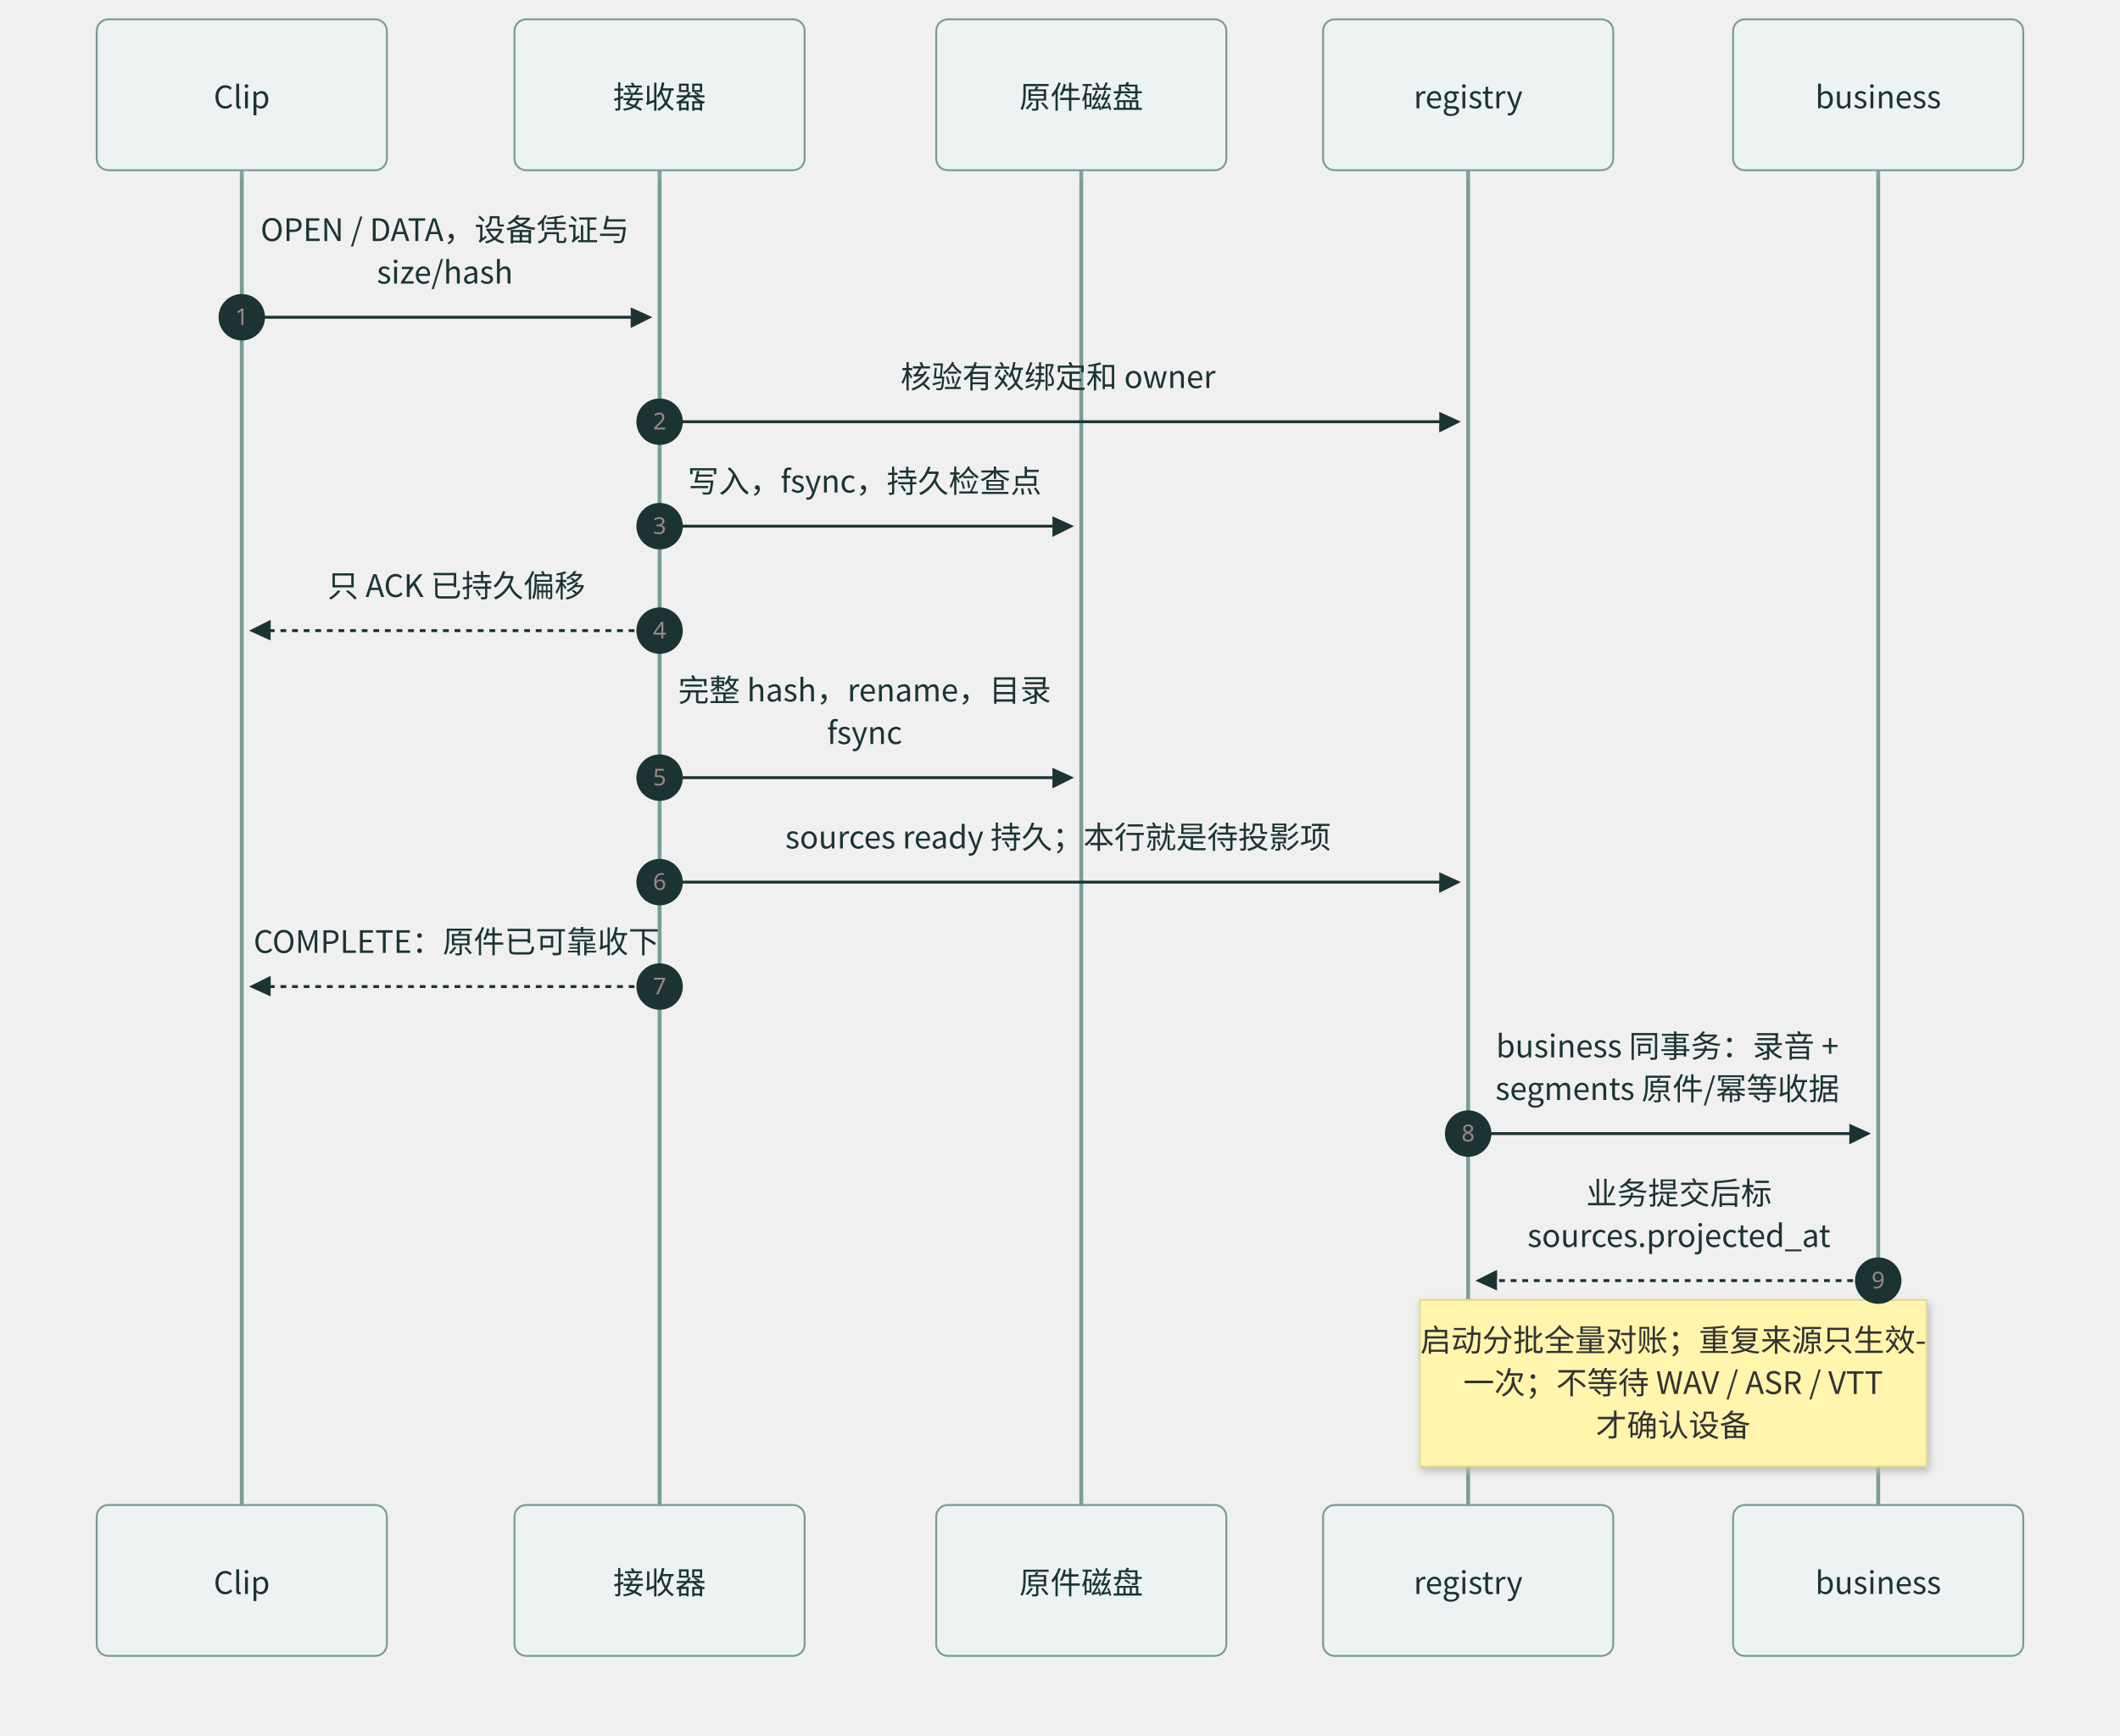
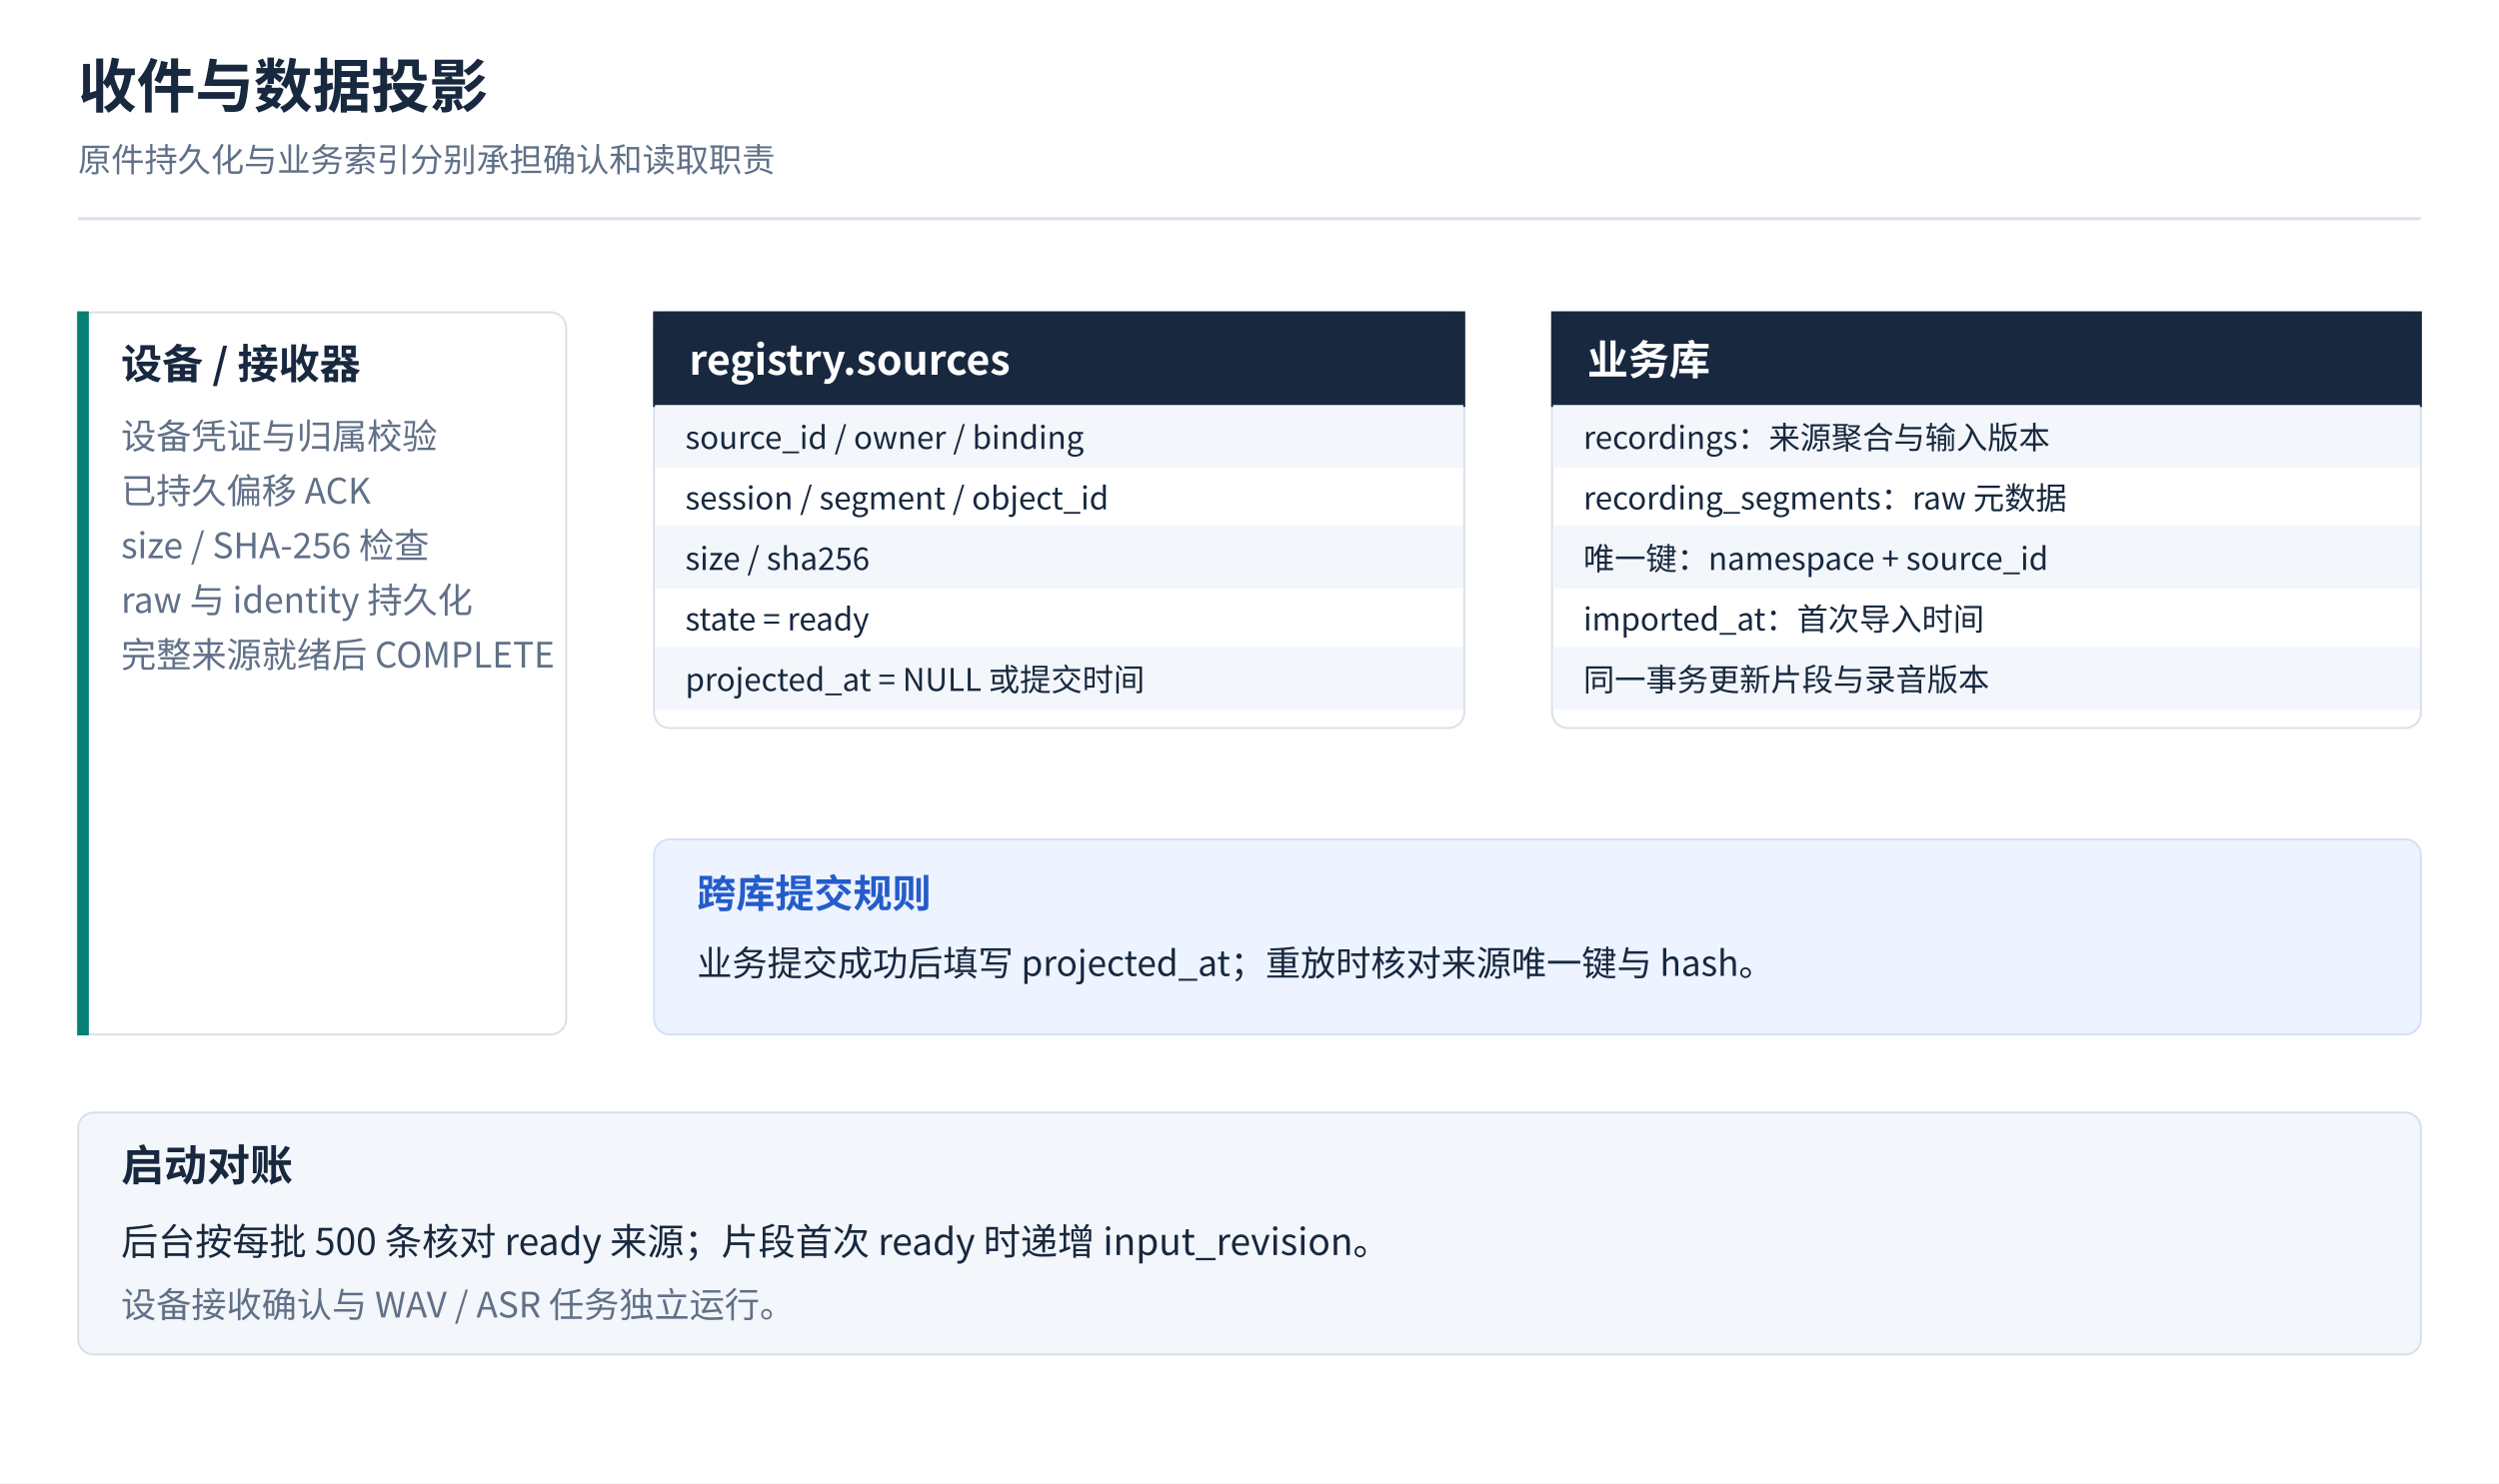
- <svg xmlns="http://www.w3.org/2000/svg" id="my-svg" width="100%" style="max-width: 1096px; background-color: white;" viewBox="-50 -10 1096 897" role="graphics-document document" aria-roledescription="sequence">
-   <g>
-     <rect x="846" y="768" fill="#eaeaea" stroke="#666" width="150" height="78" name="B" rx="6" ry="6" class="actor actor-bottom" data-look="neo" filter="url(#my-svg-drop-shadow)" />
-     <text x="921" y="807" dominant-baseline="central" alignment-baseline="central" class="actor actor-box" style="text-anchor: middle; font-size: 16px; font-weight: 400;">
-       <tspan x="921" dy="0">business</tspan>
-     </text>
+ <svg xmlns="http://www.w3.org/2000/svg" width="1280" height="760" viewBox="0 0 1280 760">
+   <rect width="1280" height="100%" fill="white" />
+   <g font-family="PingFang SC,Microsoft YaHei,Noto Sans CJK SC,Arial,sans-serif">
+     <text x="40" y="55" font-size="30" font-weight="600" fill="#17283f">收件与数据投影</text>
+     <text x="40" y="88" font-size="17" font-weight="400" fill="#607088">原件持久化与业务索引分别承担确认和读取职责</text>
+     <line x1="40" y1="112" x2="1240" y2="112" stroke="#d8e0ea" stroke-width="1.5" />
+     <rect x="40" y="160" width="250" height="370" rx="8" fill="white" stroke="#d8e0ea" />
+     <rect x="40" y="160" width="5" height="370" rx="0" fill="#087f74" stroke="#087f74" />
+     <text x="62" y="194" font-size="21" font-weight="600" fill="#17283f">设备 / 接收器</text>
+     <text x="62" y="230" font-size="18" font-weight="400" fill="#607088">设备凭证与归属校验</text>
+     <text x="62" y="258" font-size="18" font-weight="400" fill="#607088">已持久偏移 ACK</text>
+     <text x="62" y="286" font-size="18" font-weight="400" fill="#607088">size / SHA-256 检查</text>
+     <text x="62" y="314" font-size="18" font-weight="400" fill="#607088">raw 与 identity 持久化</text>
+     <text x="62" y="342" font-size="18" font-weight="400" fill="#607088">完整来源就绪后 COMPLETE</text>
+     <rect x="335" y="160" width="415" height="213" rx="8" fill="white" stroke="#d8e0ea" />
+     <rect x="335" y="160" width="415" height="48" rx="0" fill="#17283f" stroke="#17283f" />
+     <text x="353" y="192" font-size="21" font-weight="600" fill="white">registry.sources</text>
+     <rect x="336" y="208" width="413" height="31" rx="0" fill="#f3f6fa" stroke="#f3f6fa" />
+     <text x="351" y="230" font-size="16" font-weight="400" fill="#17283f">source_id / owner / binding</text>
+     <text x="351" y="261" font-size="16" font-weight="400" fill="#17283f">session / segment / object_id</text>
+     <rect x="336" y="270" width="413" height="31" rx="0" fill="#f3f6fa" stroke="#f3f6fa" />
+     <text x="351" y="292" font-size="16" font-weight="400" fill="#17283f">size / sha256</text>
+     <text x="351" y="323" font-size="16" font-weight="400" fill="#17283f">state = ready</text>
+     <rect x="336" y="332" width="413" height="31" rx="0" fill="#f3f6fa" stroke="#f3f6fa" />
+     <text x="351" y="354" font-size="16" font-weight="400" fill="#17283f">projected_at = NULL 或提交时间</text>
+     <rect x="795" y="160" width="445" height="213" rx="8" fill="white" stroke="#d8e0ea" />
+     <rect x="795" y="160" width="445" height="48" rx="0" fill="#17283f" stroke="#17283f" />
+     <text x="813" y="192" font-size="21" font-weight="600" fill="white">业务库</text>
+     <rect x="796" y="208" width="443" height="31" rx="0" fill="#f3f6fa" stroke="#f3f6fa" />
+     <text x="811" y="230" font-size="16" font-weight="400" fill="#17283f">recordings：来源聚合与输入版本</text>
+     <text x="811" y="261" font-size="16" font-weight="400" fill="#17283f">recording_segments：raw 元数据</text>
+     <rect x="796" y="270" width="443" height="31" rx="0" fill="#f3f6fa" stroke="#f3f6fa" />
+     <text x="811" y="292" font-size="16" font-weight="400" fill="#17283f">唯一键：namespace + source_id</text>
+     <text x="811" y="323" font-size="16" font-weight="400" fill="#17283f">imported_at：首次导入时间</text>
+     <rect x="796" y="332" width="443" height="31" rx="0" fill="#f3f6fa" stroke="#f3f6fa" />
+     <text x="811" y="354" font-size="16" font-weight="400" fill="#17283f">同一事务更新片段与录音版本</text>
+     <rect x="335" y="430" width="905" height="100" rx="8" fill="#edf3ff" stroke="#d3e0f7" />
+     <text x="357" y="465" font-size="20" font-weight="600" fill="#245cca">跨库提交规则</text>
+     <text x="357" y="500" font-size="18" font-weight="400" fill="#17283f">业务提交成功后填写 projected_at；重放时核对来源唯一键与 hash。</text>
+     <rect x="40" y="570" width="1200" height="124" rx="8" fill="#f3f6fa" stroke="#d8e0ea" />
+     <text x="62" y="605" font-size="22" font-weight="600" fill="#17283f">启动对账</text>
+     <text x="62" y="643" font-size="19" font-weight="400" fill="#17283f">后台按每批 500 条核对 ready 来源；片段首次 ready 时递增 input_revision。</text>
+     <text x="62" y="675" font-size="18" font-weight="400" fill="#607088">设备接收确认与 WAV / ASR 任务独立运行。</text>
  </g>
-   <g>
-     <rect x="634" y="768" fill="#eaeaea" stroke="#666" width="150" height="78" name="D" rx="6" ry="6" class="actor actor-bottom" data-look="neo" filter="url(#my-svg-drop-shadow)" />
-     <text x="709" y="807" dominant-baseline="central" alignment-baseline="central" class="actor actor-box" style="text-anchor: middle; font-size: 16px; font-weight: 400;">
-       <tspan x="709" dy="0">registry</tspan>
-     </text>
-   </g>
-   <g>
-     <rect x="434" y="768" fill="#eaeaea" stroke="#666" width="150" height="78" name="F" rx="6" ry="6" class="actor actor-bottom" data-look="neo" filter="url(#my-svg-drop-shadow)" />
-     <text x="509" y="807" dominant-baseline="central" alignment-baseline="central" class="actor actor-box" style="text-anchor: middle; font-size: 16px; font-weight: 400;">
-       <tspan x="509" dy="0">原件磁盘</tspan>
-     </text>
-   </g>
-   <g>
-     <rect x="216" y="768" fill="#eaeaea" stroke="#666" width="150" height="78" name="R" rx="6" ry="6" class="actor actor-bottom" data-look="neo" filter="url(#my-svg-drop-shadow)" />
-     <text x="291" y="807" dominant-baseline="central" alignment-baseline="central" class="actor actor-box" style="text-anchor: middle; font-size: 16px; font-weight: 400;">
-       <tspan x="291" dy="0">接收器</tspan>
-     </text>
-   </g>
-   <g>
-     <rect x="0" y="768" fill="#eaeaea" stroke="#666" width="150" height="78" name="C" rx="6" ry="6" class="actor actor-bottom" data-look="neo" filter="url(#my-svg-drop-shadow)" />
-     <text x="75" y="807" dominant-baseline="central" alignment-baseline="central" class="actor actor-box" style="text-anchor: middle; font-size: 16px; font-weight: 400;">
-       <tspan x="75" dy="0">Clip</tspan>
-     </text>
-   </g>
-   <g>
-     <line id="actor4" x1="921" y1="78" x2="921" y2="768" class="actor-line 200" stroke-width="0.5px" stroke="#999" name="B" data-et="life-line" data-id="B" />
-     <g id="root-4" data-look="neo" data-et="participant" data-type="participant" data-id="B">
-       <rect x="846" y="0" fill="#eaeaea" stroke="#666" width="150" height="78" name="B" rx="6" ry="6" class="actor actor-top" data-look="neo" filter="url(#my-svg-drop-shadow)" />
-       <text x="921" y="39" dominant-baseline="central" alignment-baseline="central" class="actor actor-box" style="text-anchor: middle; font-size: 16px; font-weight: 400;">
-         <tspan x="921" dy="0">business</tspan>
-       </text>
-     </g>
-   </g>
-   <g>
-     <line id="actor3" x1="709" y1="78" x2="709" y2="768" class="actor-line 200" stroke-width="0.5px" stroke="#999" name="D" data-et="life-line" data-id="D" />
-     <g id="root-3" data-look="neo" data-et="participant" data-type="participant" data-id="D">
-       <rect x="634" y="0" fill="#eaeaea" stroke="#666" width="150" height="78" name="D" rx="6" ry="6" class="actor actor-top" data-look="neo" filter="url(#my-svg-drop-shadow)" />
-       <text x="709" y="39" dominant-baseline="central" alignment-baseline="central" class="actor actor-box" style="text-anchor: middle; font-size: 16px; font-weight: 400;">
-         <tspan x="709" dy="0">registry</tspan>
-       </text>
-     </g>
-   </g>
-   <g>
-     <line id="actor2" x1="509" y1="78" x2="509" y2="768" class="actor-line 200" stroke-width="0.5px" stroke="#999" name="F" data-et="life-line" data-id="F" />
-     <g id="root-2" data-look="neo" data-et="participant" data-type="participant" data-id="F">
-       <rect x="434" y="0" fill="#eaeaea" stroke="#666" width="150" height="78" name="F" rx="6" ry="6" class="actor actor-top" data-look="neo" filter="url(#my-svg-drop-shadow)" />
-       <text x="509" y="39" dominant-baseline="central" alignment-baseline="central" class="actor actor-box" style="text-anchor: middle; font-size: 16px; font-weight: 400;">
-         <tspan x="509" dy="0">原件磁盘</tspan>
-       </text>
-     </g>
-   </g>
-   <g>
-     <line id="actor1" x1="291" y1="78" x2="291" y2="768" class="actor-line 200" stroke-width="0.5px" stroke="#999" name="R" data-et="life-line" data-id="R" />
-     <g id="root-1" data-look="neo" data-et="participant" data-type="participant" data-id="R">
-       <rect x="216" y="0" fill="#eaeaea" stroke="#666" width="150" height="78" name="R" rx="6" ry="6" class="actor actor-top" data-look="neo" filter="url(#my-svg-drop-shadow)" />
-       <text x="291" y="39" dominant-baseline="central" alignment-baseline="central" class="actor actor-box" style="text-anchor: middle; font-size: 16px; font-weight: 400;">
-         <tspan x="291" dy="0">接收器</tspan>
-       </text>
-     </g>
-   </g>
-   <g>
-     <line id="actor0" x1="75" y1="78" x2="75" y2="768" class="actor-line 200" stroke-width="0.5px" stroke="#999" name="C" data-et="life-line" data-id="C" />
-     <g id="root-0" data-look="neo" data-et="participant" data-type="participant" data-id="C">
-       <rect x="0" y="0" fill="#eaeaea" stroke="#666" width="150" height="78" name="C" rx="6" ry="6" class="actor actor-top" data-look="neo" filter="url(#my-svg-drop-shadow)" />
-       <text x="75" y="39" dominant-baseline="central" alignment-baseline="central" class="actor actor-box" style="text-anchor: middle; font-size: 16px; font-weight: 400;">
-         <tspan x="75" dy="0">Clip</tspan>
-       </text>
-     </g>
-   </g>
-   <style>#my-svg{font-family:PingFang SC,Microsoft YaHei,Noto Sans CJK SC,Arial,sans-serif;font-size:16px;fill:#1b3433;}@keyframes edge-animation-frame{from{stroke-dashoffset:0;}}@keyframes dash{to{stroke-dashoffset:0;}}#my-svg .edge-animation-slow{stroke-dasharray:9,5!important;stroke-dashoffset:900;animation:dash 50s linear infinite;stroke-linecap:round;}#my-svg .edge-animation-fast{stroke-dasharray:9,5!important;stroke-dashoffset:900;animation:dash 20s linear infinite;stroke-linecap:round;}#my-svg .error-icon{fill:#ffffff;}#my-svg .error-text{fill:#000000;stroke:#000000;}#my-svg .edge-thickness-normal{stroke-width:1px;}#my-svg .edge-thickness-thick{stroke-width:3.5px;}#my-svg .edge-pattern-solid{stroke-dasharray:0;}#my-svg .edge-thickness-invisible{stroke-width:0;fill:none;}#my-svg .edge-pattern-dashed{stroke-dasharray:3;}#my-svg .edge-pattern-dotted{stroke-dasharray:2;}#my-svg .marker{fill:#607a78;stroke:#607a78;}#my-svg .marker.cross{stroke:#607a78;}#my-svg svg{font-family:PingFang SC,Microsoft YaHei,Noto Sans CJK SC,Arial,sans-serif;font-size:16px;}#my-svg p{margin:0;}#my-svg .actor{stroke:#7a9c96;fill:#edf3f2;stroke-width:1;}#my-svg rect.actor.outer-path[data-look="neo"]{filter:drop-shadow( 1px 2px 2px rgba(185,185,185,1));}#my-svg rect.note[data-look="neo"]{stroke:hsl(52.683, 60%, 73.922%);fill:#fff5ad;filter:drop-shadow( 1px 2px 2px rgba(185,185,185,1));}#my-svg text.actor&gt;tspan{fill:#1b3433;stroke:none;}#my-svg .actor-line{stroke:#7a9c96;}#my-svg .innerArc{stroke-width:1.5;stroke-dasharray:none;}#my-svg .messageLine0{stroke-width:1.5;stroke-dasharray:none;stroke:#1b3433;}#my-svg .messageLine1{stroke-width:1.5;stroke-dasharray:2,2;stroke:#1b3433;}#my-svg [id$="-arrowhead"] path{fill:#1b3433;stroke:#1b3433;}#my-svg .sequenceNumber{fill:#9f8587;}#my-svg [id$="-sequencenumber"]{fill:#1b3433;}#my-svg [id$="-crosshead"] path{fill:#1b3433;stroke:#1b3433;}#my-svg .messageText{fill:#1b3433;stroke:none;}#my-svg .labelBox{stroke:#7a9c96;fill:#edf3f2;filter:drop-shadow( 1px 2px 2px rgba(185,185,185,1));}#my-svg .labelText,#my-svg .labelText&gt;tspan{fill:#1b3433;stroke:none;}#my-svg .loopText,#my-svg .loopText&gt;tspan{fill:#1b3433;stroke:none;}#my-svg .sectionTitle,#my-svg .sectionTitle&gt;tspan{fill:#1b3433;stroke:none;}#my-svg .loopLine{stroke-width:2px;stroke-dasharray:2,2;stroke:#7a9c96;fill:#7a9c96;}#my-svg .note{stroke:hsl(52.683, 60%, 73.922%);fill:#fff5ad;}#my-svg .noteText,#my-svg .noteText&gt;tspan{fill:#333;stroke:none;}#my-svg .activation0{fill:#f4f7f9;stroke:hsl(204, 29.412%, 86.667%);}#my-svg .activation1{fill:#f4f7f9;stroke:hsl(204, 29.412%, 86.667%);}#my-svg .activation2{fill:#f4f7f9;stroke:hsl(204, 29.412%, 86.667%);}#my-svg .actorPopupMenu{position:absolute;}#my-svg .actorPopupMenuPanel{position:absolute;fill:#edf3f2;box-shadow:0px 8px 16px 0px rgba(0,0,0,0.2);filter:drop-shadow(3px 5px 2px rgb(0 0 0 / 0.4));}#my-svg .actor-man circle,#my-svg line{fill:#edf3f2;stroke-width:2px;}#my-svg g rect.rect{filter:drop-shadow( 1px 2px 2px rgba(185,185,185,1));stroke:#7a9c96;}#my-svg .node .neo-node{stroke:#7a9c96;}#my-svg [data-look="neo"].node rect,#my-svg [data-look="neo"].cluster rect,#my-svg [data-look="neo"].node polygon{stroke:url(#my-svg-gradient);filter:drop-shadow( 1px 2px 2px rgba(185,185,185,1));}#my-svg [data-look="neo"].swimlane.cluster rect{filter:none;}#my-svg [data-look="neo"].node path{stroke:url(#my-svg-gradient);stroke-width:1px;}#my-svg [data-look="neo"].node .outer-path{filter:drop-shadow( 1px 2px 2px rgba(185,185,185,1));}#my-svg [data-look="neo"].node .neo-line path{stroke:#7a9c96;filter:none;}#my-svg [data-look="neo"].node circle{stroke:url(#my-svg-gradient);filter:drop-shadow( 1px 2px 2px rgba(185,185,185,1));}#my-svg [data-look="neo"].node circle .state-start{fill:#000000;}#my-svg [data-look="neo"].icon-shape .icon{fill:url(#my-svg-gradient);filter:drop-shadow( 1px 2px 2px rgba(185,185,185,1));}#my-svg [data-look="neo"].icon-shape .icon-neo path{stroke:url(#my-svg-gradient);filter:drop-shadow( 1px 2px 2px rgba(185,185,185,1));}#my-svg :root{--mermaid-font-family:"trebuchet ms",verdana,arial,sans-serif;}</style>
-   <g />
-   <defs>
-     <symbol id="my-svg-computer" width="24" height="24">
-       <path transform="scale(.5)" d="M2 2v13h20v-13h-20zm18 11h-16v-9h16v9zm-10.228 6l.466-1h3.524l.467 1h-4.457zm14.228 3h-24l2-6h2.104l-1.33 4h18.45l-1.297-4h2.073l2 6zm-5-10h-14v-7h14v7z" />
-     </symbol>
-   </defs>
-   <defs>
-     <symbol id="my-svg-database" fill-rule="evenodd" clip-rule="evenodd">
-       <path transform="scale(.5)" d="M12.258.001l.256.004.255.005.253.008.251.01.249.012.247.015.246.016.242.019.241.02.239.023.236.024.233.027.231.028.229.031.225.032.223.034.22.036.217.038.214.04.211.041.208.043.205.045.201.046.198.048.194.05.191.051.187.053.183.054.18.056.175.057.172.059.168.06.163.061.16.063.155.064.15.066.074.033.073.033.071.034.07.034.069.035.068.035.067.035.066.035.064.036.064.036.062.036.06.036.06.037.058.037.058.037.055.038.055.038.053.038.052.038.051.039.05.039.048.039.047.039.045.04.044.04.043.04.041.04.04.041.039.041.037.041.036.041.034.041.033.042.032.042.03.042.029.042.027.042.026.043.024.043.023.043.021.043.02.043.018.044.017.043.015.044.013.044.012.044.011.045.009.044.007.045.006.045.004.045.002.045.001.045v17l-.001.045-.002.045-.004.045-.006.045-.007.045-.009.044-.011.045-.012.044-.013.044-.015.044-.017.043-.018.044-.02.043-.021.043-.023.043-.024.043-.026.043-.027.042-.029.042-.03.042-.032.042-.033.042-.034.041-.036.041-.037.041-.039.041-.04.041-.041.04-.043.04-.044.04-.045.04-.047.039-.048.039-.05.039-.051.039-.052.038-.053.038-.055.038-.055.038-.058.037-.058.037-.06.037-.06.036-.062.036-.064.036-.064.036-.066.035-.067.035-.068.035-.069.035-.07.034-.071.034-.073.033-.074.033-.15.066-.155.064-.16.063-.163.061-.168.06-.172.059-.175.057-.18.056-.183.054-.187.053-.191.051-.194.05-.198.048-.201.046-.205.045-.208.043-.211.041-.214.04-.217.038-.22.036-.223.034-.225.032-.229.031-.231.028-.233.027-.236.024-.239.023-.241.02-.242.019-.246.016-.247.015-.249.012-.251.01-.253.008-.255.005-.256.004-.258.001-.258-.001-.256-.004-.255-.005-.253-.008-.251-.01-.249-.012-.247-.015-.245-.016-.243-.019-.241-.02-.238-.023-.236-.024-.234-.027-.231-.028-.228-.031-.226-.032-.223-.034-.22-.036-.217-.038-.214-.04-.211-.041-.208-.043-.204-.045-.201-.046-.198-.048-.195-.05-.19-.051-.187-.053-.184-.054-.179-.056-.176-.057-.172-.059-.167-.06-.164-.061-.159-.063-.155-.064-.151-.066-.074-.033-.072-.033-.072-.034-.07-.034-.069-.035-.068-.035-.067-.035-.066-.035-.064-.036-.063-.036-.062-.036-.061-.036-.06-.037-.058-.037-.057-.037-.056-.038-.055-.038-.053-.038-.052-.038-.051-.039-.049-.039-.049-.039-.046-.039-.046-.04-.044-.04-.043-.04-.041-.04-.04-.041-.039-.041-.037-.041-.036-.041-.034-.041-.033-.042-.032-.042-.03-.042-.029-.042-.027-.042-.026-.043-.024-.043-.023-.043-.021-.043-.02-.043-.018-.044-.017-.043-.015-.044-.013-.044-.012-.044-.011-.045-.009-.044-.007-.045-.006-.045-.004-.045-.002-.045-.001-.045v-17l.001-.045.002-.045.004-.045.006-.045.007-.045.009-.044.011-.045.012-.044.013-.044.015-.044.017-.043.018-.044.02-.043.021-.043.023-.043.024-.043.026-.043.027-.042.029-.042.03-.042.032-.042.033-.042.034-.041.036-.041.037-.041.039-.041.04-.041.041-.04.043-.04.044-.04.046-.04.046-.039.049-.039.049-.039.051-.039.052-.038.053-.038.055-.038.056-.038.057-.037.058-.037.06-.037.061-.036.062-.036.063-.036.064-.036.066-.035.067-.035.068-.035.069-.035.07-.034.072-.034.072-.033.074-.033.151-.066.155-.064.159-.063.164-.061.167-.06.172-.059.176-.057.179-.056.184-.054.187-.053.19-.051.195-.05.198-.048.201-.046.204-.045.208-.043.211-.041.214-.04.217-.038.22-.036.223-.034.226-.032.228-.031.231-.028.234-.027.236-.024.238-.023.241-.02.243-.019.245-.016.247-.015.249-.012.251-.01.253-.008.255-.005.256-.004.258-.001.258.001zm-9.258 20.499v.01l.001.021.003.021.004.022.005.021.006.022.007.022.009.023.01.022.011.023.012.023.013.023.015.023.016.024.017.023.018.024.019.024.021.024.022.025.023.024.024.025.052.049.056.05.061.051.066.051.07.051.075.051.079.052.084.052.088.052.092.052.097.052.102.051.105.052.11.052.114.051.119.051.123.051.127.05.131.05.135.05.139.048.144.049.147.047.152.047.155.047.16.045.163.045.167.043.171.043.176.041.178.041.183.039.187.039.19.037.194.035.197.035.202.033.204.031.209.03.212.029.216.027.219.025.222.024.226.021.23.02.233.018.236.016.24.015.243.012.246.01.249.008.253.005.256.004.259.001.26-.001.257-.004.254-.005.25-.008.247-.011.244-.012.241-.014.237-.016.233-.018.231-.021.226-.021.224-.024.22-.026.216-.027.212-.028.21-.031.205-.031.202-.034.198-.034.194-.036.191-.037.187-.039.183-.04.179-.04.175-.042.172-.043.168-.044.163-.045.16-.046.155-.046.152-.047.148-.048.143-.049.139-.049.136-.05.131-.05.126-.05.123-.051.118-.052.114-.051.11-.052.106-.052.101-.052.096-.052.092-.052.088-.053.083-.051.079-.052.074-.052.07-.051.065-.051.06-.051.056-.05.051-.05.023-.024.023-.025.021-.024.02-.024.019-.024.018-.024.017-.024.015-.023.014-.024.013-.023.012-.023.01-.023.01-.022.008-.022.006-.022.006-.022.004-.022.004-.021.001-.021.001-.021v-4.127l-.077.055-.08.053-.083.054-.085.053-.087.052-.09.052-.093.051-.095.05-.097.05-.1.049-.102.049-.105.048-.106.047-.109.047-.111.046-.114.045-.115.045-.118.044-.12.043-.122.042-.124.042-.126.041-.128.04-.13.04-.132.038-.134.038-.135.037-.138.037-.139.035-.142.035-.143.034-.144.033-.147.032-.148.031-.15.03-.151.03-.153.029-.154.027-.156.027-.158.026-.159.025-.161.024-.162.023-.163.022-.165.021-.166.02-.167.019-.169.018-.169.017-.171.016-.173.015-.173.014-.175.013-.175.012-.177.011-.178.01-.179.008-.179.008-.181.006-.182.005-.182.004-.184.003-.184.002h-.37l-.184-.002-.184-.003-.182-.004-.182-.005-.181-.006-.179-.008-.179-.008-.178-.01-.176-.011-.176-.012-.175-.013-.173-.014-.172-.015-.171-.016-.17-.017-.169-.018-.167-.019-.166-.02-.165-.021-.163-.022-.162-.023-.161-.024-.159-.025-.157-.026-.156-.027-.155-.027-.153-.029-.151-.03-.15-.03-.148-.031-.146-.032-.145-.033-.143-.034-.141-.035-.14-.035-.137-.037-.136-.037-.134-.038-.132-.038-.13-.04-.128-.04-.126-.041-.124-.042-.122-.042-.12-.044-.117-.043-.116-.045-.113-.045-.112-.046-.109-.047-.106-.047-.105-.048-.102-.049-.1-.049-.097-.05-.095-.05-.093-.052-.09-.051-.087-.052-.085-.053-.083-.054-.08-.054-.077-.054v4.127zm0-5.654v.011l.001.021.003.021.004.021.005.022.006.022.007.022.009.022.01.022.011.023.012.023.013.023.015.024.016.023.017.024.018.024.019.024.021.024.022.024.023.025.024.024.052.05.056.05.061.05.066.051.07.051.075.052.079.051.084.052.088.052.092.052.097.052.102.052.105.052.11.051.114.051.119.052.123.05.127.051.131.05.135.049.139.049.144.048.147.048.152.047.155.046.16.045.163.045.167.044.171.042.176.042.178.04.183.04.187.038.19.037.194.036.197.034.202.033.204.032.209.03.212.028.216.027.219.025.222.024.226.022.23.02.233.018.236.016.24.014.243.012.246.01.249.008.253.006.256.003.259.001.26-.001.257-.003.254-.006.25-.008.247-.01.244-.012.241-.015.237-.016.233-.018.231-.02.226-.022.224-.024.22-.025.216-.027.212-.029.21-.03.205-.032.202-.033.198-.035.194-.036.191-.037.187-.039.183-.039.179-.041.175-.042.172-.043.168-.044.163-.045.16-.045.155-.047.152-.047.148-.048.143-.048.139-.05.136-.049.131-.05.126-.051.123-.051.118-.051.114-.052.11-.052.106-.052.101-.052.096-.052.092-.052.088-.052.083-.052.079-.052.074-.051.07-.052.065-.051.06-.05.056-.051.051-.049.023-.025.023-.024.021-.025.02-.024.019-.024.018-.024.017-.024.015-.023.014-.023.013-.024.012-.022.01-.023.01-.023.008-.022.006-.022.006-.022.004-.021.004-.022.001-.021.001-.021v-4.139l-.077.054-.08.054-.083.054-.085.052-.087.053-.09.051-.093.051-.095.051-.097.05-.1.049-.102.049-.105.048-.106.047-.109.047-.111.046-.114.045-.115.044-.118.044-.12.044-.122.042-.124.042-.126.041-.128.04-.13.039-.132.039-.134.038-.135.037-.138.036-.139.036-.142.035-.143.033-.144.033-.147.033-.148.031-.15.03-.151.03-.153.028-.154.028-.156.027-.158.026-.159.025-.161.024-.162.023-.163.022-.165.021-.166.02-.167.019-.169.018-.169.017-.171.016-.173.015-.173.014-.175.013-.175.012-.177.011-.178.009-.179.009-.179.007-.181.007-.182.005-.182.004-.184.003-.184.002h-.37l-.184-.002-.184-.003-.182-.004-.182-.005-.181-.007-.179-.007-.179-.009-.178-.009-.176-.011-.176-.012-.175-.013-.173-.014-.172-.015-.171-.016-.17-.017-.169-.018-.167-.019-.166-.02-.165-.021-.163-.022-.162-.023-.161-.024-.159-.025-.157-.026-.156-.027-.155-.028-.153-.028-.151-.03-.15-.03-.148-.031-.146-.033-.145-.033-.143-.033-.141-.035-.14-.036-.137-.036-.136-.037-.134-.038-.132-.039-.13-.039-.128-.04-.126-.041-.124-.042-.122-.043-.12-.043-.117-.044-.116-.044-.113-.046-.112-.046-.109-.046-.106-.047-.105-.048-.102-.049-.1-.049-.097-.05-.095-.051-.093-.051-.09-.051-.087-.053-.085-.052-.083-.054-.08-.054-.077-.054v4.139zm0-5.666v.011l.001.02.003.022.004.021.005.022.006.021.007.022.009.023.01.022.011.023.012.023.013.023.015.023.016.024.017.024.018.023.019.024.021.025.022.024.023.024.024.025.052.05.056.05.061.05.066.051.07.051.075.052.079.051.084.052.088.052.092.052.097.052.102.052.105.051.11.052.114.051.119.051.123.051.127.05.131.05.135.05.139.049.144.048.147.048.152.047.155.046.16.045.163.045.167.043.171.043.176.042.178.04.183.04.187.038.19.037.194.036.197.034.202.033.204.032.209.03.212.028.216.027.219.025.222.024.226.021.23.02.233.018.236.017.24.014.243.012.246.01.249.008.253.006.256.003.259.001.26-.001.257-.003.254-.006.25-.008.247-.01.244-.013.241-.014.237-.016.233-.018.231-.02.226-.022.224-.024.22-.025.216-.027.212-.029.21-.03.205-.032.202-.033.198-.035.194-.036.191-.037.187-.039.183-.039.179-.041.175-.042.172-.043.168-.044.163-.045.16-.045.155-.047.152-.047.148-.048.143-.049.139-.049.136-.049.131-.051.126-.05.123-.051.118-.052.114-.051.11-.052.106-.052.101-.052.096-.052.092-.052.088-.052.083-.052.079-.052.074-.052.07-.051.065-.051.06-.051.056-.05.051-.049.023-.025.023-.025.021-.024.02-.024.019-.024.018-.024.017-.024.015-.023.014-.024.013-.023.012-.023.01-.022.01-.023.008-.022.006-.022.006-.022.004-.022.004-.021.001-.021.001-.021v-4.153l-.077.054-.08.054-.083.053-.085.053-.087.053-.09.051-.093.051-.095.051-.097.05-.1.049-.102.048-.105.048-.106.048-.109.046-.111.046-.114.046-.115.044-.118.044-.12.043-.122.043-.124.042-.126.041-.128.04-.13.039-.132.039-.134.038-.135.037-.138.036-.139.036-.142.034-.143.034-.144.033-.147.032-.148.032-.15.03-.151.03-.153.028-.154.028-.156.027-.158.026-.159.024-.161.024-.162.023-.163.023-.165.021-.166.02-.167.019-.169.018-.169.017-.171.016-.173.015-.173.014-.175.013-.175.012-.177.01-.178.01-.179.009-.179.007-.181.006-.182.006-.182.004-.184.003-.184.001-.185.001-.185-.001-.184-.001-.184-.003-.182-.004-.182-.006-.181-.006-.179-.007-.179-.009-.178-.01-.176-.01-.176-.012-.175-.013-.173-.014-.172-.015-.171-.016-.17-.017-.169-.018-.167-.019-.166-.02-.165-.021-.163-.023-.162-.023-.161-.024-.159-.024-.157-.026-.156-.027-.155-.028-.153-.028-.151-.03-.15-.03-.148-.032-.146-.032-.145-.033-.143-.034-.141-.034-.14-.036-.137-.036-.136-.037-.134-.038-.132-.039-.13-.039-.128-.041-.126-.041-.124-.041-.122-.043-.12-.043-.117-.044-.116-.044-.113-.046-.112-.046-.109-.046-.106-.048-.105-.048-.102-.048-.1-.05-.097-.049-.095-.051-.093-.051-.09-.052-.087-.052-.085-.053-.083-.053-.08-.054-.077-.054v4.153zm8.74-8.179l-.257.004-.254.005-.25.008-.247.011-.244.012-.241.014-.237.016-.233.018-.231.021-.226.022-.224.023-.22.026-.216.027-.212.028-.21.031-.205.032-.202.033-.198.034-.194.036-.191.038-.187.038-.183.04-.179.041-.175.042-.172.043-.168.043-.163.045-.16.046-.155.046-.152.048-.148.048-.143.048-.139.049-.136.05-.131.05-.126.051-.123.051-.118.051-.114.052-.11.052-.106.052-.101.052-.096.052-.092.052-.088.052-.083.052-.079.052-.074.051-.07.052-.065.051-.06.05-.056.05-.051.05-.023.025-.023.024-.021.024-.02.025-.019.024-.018.024-.017.023-.015.024-.014.023-.013.023-.012.023-.01.023-.01.022-.008.022-.006.023-.006.021-.004.022-.004.021-.001.021-.001.021.001.021.001.021.004.021.004.022.006.021.006.023.008.022.01.022.01.023.012.023.013.023.014.023.015.024.017.023.018.024.019.024.02.025.021.024.023.024.023.025.051.05.056.05.06.05.065.051.07.052.074.051.079.052.083.052.088.052.092.052.096.052.101.052.106.052.11.052.114.052.118.051.123.051.126.051.131.05.136.05.139.049.143.048.148.048.152.048.155.046.16.046.163.045.168.043.172.043.175.042.179.041.183.04.187.038.191.038.194.036.198.034.202.033.205.032.21.031.212.028.216.027.22.026.224.023.226.022.231.021.233.018.237.016.241.014.244.012.247.011.25.008.254.005.257.004.26.001.26-.001.257-.004.254-.005.25-.008.247-.011.244-.012.241-.014.237-.016.233-.018.231-.021.226-.022.224-.023.22-.026.216-.027.212-.028.21-.031.205-.032.202-.033.198-.034.194-.036.191-.038.187-.038.183-.04.179-.041.175-.042.172-.043.168-.043.163-.045.16-.046.155-.046.152-.048.148-.048.143-.048.139-.049.136-.05.131-.05.126-.051.123-.051.118-.051.114-.052.11-.052.106-.052.101-.052.096-.052.092-.052.088-.052.083-.052.079-.052.074-.051.07-.052.065-.051.06-.05.056-.05.051-.05.023-.025.023-.024.021-.024.02-.025.019-.024.018-.024.017-.023.015-.024.014-.023.013-.023.012-.023.01-.023.01-.022.008-.022.006-.023.006-.021.004-.022.004-.021.001-.021.001-.021-.001-.021-.001-.021-.004-.021-.004-.022-.006-.021-.006-.023-.008-.022-.01-.022-.01-.023-.012-.023-.013-.023-.014-.023-.015-.024-.017-.023-.018-.024-.019-.024-.02-.025-.021-.024-.023-.024-.023-.025-.051-.05-.056-.05-.06-.05-.065-.051-.07-.052-.074-.051-.079-.052-.083-.052-.088-.052-.092-.052-.096-.052-.101-.052-.106-.052-.11-.052-.114-.052-.118-.051-.123-.051-.126-.051-.131-.05-.136-.05-.139-.049-.143-.048-.148-.048-.152-.048-.155-.046-.16-.046-.163-.045-.168-.043-.172-.043-.175-.042-.179-.041-.183-.04-.187-.038-.191-.038-.194-.036-.198-.034-.202-.033-.205-.032-.21-.031-.212-.028-.216-.027-.22-.026-.224-.023-.226-.022-.231-.021-.233-.018-.237-.016-.241-.014-.244-.012-.247-.011-.25-.008-.254-.005-.257-.004-.26-.001-.26.001z" />
-     </symbol>
-   </defs>
-   <defs>
-     <symbol id="my-svg-clock" width="24" height="24">
-       <path transform="scale(.5)" d="M12 2c5.514 0 10 4.486 10 10s-4.486 10-10 10-10-4.486-10-10 4.486-10 10-10zm0-2c-6.627 0-12 5.373-12 12s5.373 12 12 12 12-5.373 12-12-5.373-12-12-12zm5.848 12.459c.202.038.202.333.001.372-1.907.361-6.045 1.111-6.547 1.111-.719 0-1.301-.582-1.301-1.301 0-.512.77-5.447 1.125-7.445.034-.192.312-.181.343.014l.985 6.238 5.394 1.011z" />
-     </symbol>
-   </defs>
-   <defs>
-     <marker id="my-svg-arrowhead" refX="7.9" refY="5" markerUnits="userSpaceOnUse" markerWidth="12" markerHeight="12" orient="auto-start-reverse">
-       <path d="M -1 0 L 10 5 L 0 10 z" />
-     </marker>
-   </defs>
-   <defs>
-     <marker id="my-svg-crosshead" markerWidth="15" markerHeight="8" orient="auto" refX="4" refY="4.5">
-       <path fill="none" stroke="#000000" stroke-width="1pt" d="M 1,2 L 6,7 M 6,2 L 1,7" style="stroke-dasharray: 0, 0;" />
-     </marker>
-   </defs>
-   <defs>
-     <marker id="my-svg-filled-head" refX="15.5" refY="7" markerWidth="20" markerHeight="28" orient="auto">
-       <path d="M 18,7 L9,13 L14,7 L9,1 Z" />
-     </marker>
-   </defs>
-   <defs>
-     <marker id="my-svg-sequencenumber" refX="15" refY="15" markerWidth="60" markerHeight="40" orient="auto">
-       <circle cx="15" cy="15" r="6" />
-     </marker>
-   </defs>
-   <defs>
-     <marker id="my-svg-solidTopArrowHead" refX="7.9" refY="7.25" markerUnits="userSpaceOnUse" markerWidth="12" markerHeight="12" orient="auto-start-reverse">
-       <path d="M 0 0 L 10 8 L 0 8 z" />
-     </marker>
-   </defs>
-   <defs>
-     <marker id="my-svg-solidBottomArrowHead" refX="7.9" refY="0.75" markerUnits="userSpaceOnUse" markerWidth="12" markerHeight="12" orient="auto-start-reverse">
-       <path d="M 0 0 L 10 0 L 0 8 z" />
-     </marker>
-   </defs>
-   <defs>
-     <marker id="my-svg-stickTopArrowHead" refX="7.5" refY="7" markerUnits="userSpaceOnUse" markerWidth="12" markerHeight="12" orient="auto-start-reverse">
-       <path d="M 0 0 L 7 7" stroke="black" stroke-width="1.5" fill="none" />
-     </marker>
-   </defs>
-   <defs>
-     <marker id="my-svg-stickBottomArrowHead" refX="7.5" refY="0" markerUnits="userSpaceOnUse" markerWidth="12" markerHeight="12" orient="auto-start-reverse">
-       <path d="M 0 7 L 7 0" stroke="black" stroke-width="1.5" fill="none" />
-     </marker>
-   </defs>
-   <defs>
-     <filter id="my-svg-drop-shadow" height="130%" width="130%">
-       <feDropShadow dx="4" dy="4" stdDeviation="0" flood-opacity="0.06" flood-color="#FFFFFF" />
-     </filter>
-   </defs>
-   <g data-et="note" data-id="i10">
-     <rect x="684" y="662" fill="#EDF2AE" stroke="#666" width="262" height="86" class="note" data-look="neo" />
-     <text x="815" y="667" text-anchor="middle" dominant-baseline="middle" alignment-baseline="middle" class="noteText" dy="1em" style="font-size: 16px; font-weight: 400;">
-       <tspan x="815">启动分批全量对账；重复来源只生效-</tspan>
-     </text>
-     <text x="815" y="689" text-anchor="middle" dominant-baseline="middle" alignment-baseline="middle" class="noteText" dy="1em" style="font-size: 16px; font-weight: 400;">
-       <tspan x="815">一次；不等待 WAV / ASR / VTT</tspan>
-     </text>
-     <text x="815" y="711" text-anchor="middle" dominant-baseline="middle" alignment-baseline="middle" class="noteText" dy="1em" style="font-size: 16px; font-weight: 400;">
-       <tspan x="815">才确认设备</tspan>
-     </text>
-   </g>
-   <text x="180" y="93" text-anchor="middle" dominant-baseline="middle" alignment-baseline="middle" class="messageText" dy="1em" style="font-size: 16px; font-weight: 400;">OPEN / DATA，设备凭证与</text>
-   <text x="180" y="115" text-anchor="middle" dominant-baseline="middle" alignment-baseline="middle" class="messageText" dy="1em" style="font-size: 16px; font-weight: 400;">size/hash</text>
-   <line x1="82" y1="154" x2="284" y2="154" class="messageLine0" data-et="message" data-id="i1" data-from="C" data-to="R" stroke-width="2" stroke="none" marker-end="url(#my-svg-arrowhead)" style="fill: none;" />
-   <line x1="75" y1="154" x2="75" y2="154" stroke-width="0" marker-start="url(#my-svg-sequencenumber)" />
-   <text x="75" y="158" font-family="sans-serif" font-size="12px" text-anchor="middle" class="sequenceNumber">1</text>
-   <text x="497" y="169" text-anchor="middle" dominant-baseline="middle" alignment-baseline="middle" class="messageText" dy="1em" style="font-size: 16px; font-weight: 400;">核验有效绑定和 owner</text>
-   <line x1="298" y1="208" x2="702" y2="208" class="messageLine0" data-et="message" data-id="i2" data-from="R" data-to="D" stroke-width="2" stroke="none" marker-end="url(#my-svg-arrowhead)" style="fill: none;" />
-   <line x1="291" y1="208" x2="291" y2="208" stroke-width="0" marker-start="url(#my-svg-sequencenumber)" />
-   <text x="291" y="212" font-family="sans-serif" font-size="12px" text-anchor="middle" class="sequenceNumber">2</text>
-   <text x="397" y="223" text-anchor="middle" dominant-baseline="middle" alignment-baseline="middle" class="messageText" dy="1em" style="font-size: 16px; font-weight: 400;">写入，fsync，持久检查点</text>
-   <line x1="298" y1="262" x2="502" y2="262" class="messageLine0" data-et="message" data-id="i3" data-from="R" data-to="F" stroke-width="2" stroke="none" marker-end="url(#my-svg-arrowhead)" style="fill: none;" />
-   <line x1="291" y1="262" x2="291" y2="262" stroke-width="0" marker-start="url(#my-svg-sequencenumber)" />
-   <text x="291" y="266" font-family="sans-serif" font-size="12px" text-anchor="middle" class="sequenceNumber">3</text>
-   <text x="186" y="277" text-anchor="middle" dominant-baseline="middle" alignment-baseline="middle" class="messageText" dy="1em" style="font-size: 16px; font-weight: 400;">只 ACK 已持久偏移</text>
-   <line x1="296" y1="316" x2="82" y2="316" class="messageLine1" data-et="message" data-id="i4" data-from="R" data-to="C" stroke-width="2" stroke="none" marker-end="url(#my-svg-arrowhead)" style="stroke-dasharray: 3, 3; fill: none;" />
-   <line x1="291" y1="316" x2="291" y2="316" stroke-width="0" marker-start="url(#my-svg-sequencenumber)" />
-   <text x="291" y="320" font-family="sans-serif" font-size="12px" text-anchor="middle" class="sequenceNumber">4</text>
-   <text x="397" y="331" text-anchor="middle" dominant-baseline="middle" alignment-baseline="middle" class="messageText" dy="1em" style="font-size: 16px; font-weight: 400;">完整 hash，rename，目录</text>
-   <text x="397" y="353" text-anchor="middle" dominant-baseline="middle" alignment-baseline="middle" class="messageText" dy="1em" style="font-size: 16px; font-weight: 400;">fsync</text>
-   <line x1="298" y1="392" x2="502" y2="392" class="messageLine0" data-et="message" data-id="i5" data-from="R" data-to="F" stroke-width="2" stroke="none" marker-end="url(#my-svg-arrowhead)" style="fill: none;" />
-   <line x1="291" y1="392" x2="291" y2="392" stroke-width="0" marker-start="url(#my-svg-sequencenumber)" />
-   <text x="291" y="396" font-family="sans-serif" font-size="12px" text-anchor="middle" class="sequenceNumber">5</text>
-   <text x="497" y="407" text-anchor="middle" dominant-baseline="middle" alignment-baseline="middle" class="messageText" dy="1em" style="font-size: 16px; font-weight: 400;">sources ready 持久；本行就是待投影项</text>
-   <line x1="298" y1="446" x2="702" y2="446" class="messageLine0" data-et="message" data-id="i6" data-from="R" data-to="D" stroke-width="2" stroke="none" marker-end="url(#my-svg-arrowhead)" style="fill: none;" />
-   <line x1="291" y1="446" x2="291" y2="446" stroke-width="0" marker-start="url(#my-svg-sequencenumber)" />
-   <text x="291" y="450" font-family="sans-serif" font-size="12px" text-anchor="middle" class="sequenceNumber">6</text>
-   <text x="186" y="461" text-anchor="middle" dominant-baseline="middle" alignment-baseline="middle" class="messageText" dy="1em" style="font-size: 16px; font-weight: 400;">COMPLETE：原件已可靠收下</text>
-   <line x1="296" y1="500" x2="82" y2="500" class="messageLine1" data-et="message" data-id="i7" data-from="R" data-to="C" stroke-width="2" stroke="none" marker-end="url(#my-svg-arrowhead)" style="stroke-dasharray: 3, 3; fill: none;" />
-   <line x1="291" y1="500" x2="291" y2="500" stroke-width="0" marker-start="url(#my-svg-sequencenumber)" />
-   <text x="291" y="504" font-family="sans-serif" font-size="12px" text-anchor="middle" class="sequenceNumber">7</text>
-   <text x="812" y="515" text-anchor="middle" dominant-baseline="middle" alignment-baseline="middle" class="messageText" dy="1em" style="font-size: 16px; font-weight: 400;">business 同事务：录音 +</text>
-   <text x="812" y="537" text-anchor="middle" dominant-baseline="middle" alignment-baseline="middle" class="messageText" dy="1em" style="font-size: 16px; font-weight: 400;">segments 原件/幂等收据</text>
-   <line x1="716" y1="576" x2="914" y2="576" class="messageLine0" data-et="message" data-id="i8" data-from="D" data-to="B" stroke-width="2" stroke="none" marker-end="url(#my-svg-arrowhead)" style="fill: none;" />
-   <line x1="709" y1="576" x2="709" y2="576" stroke-width="0" marker-start="url(#my-svg-sequencenumber)" />
-   <text x="709" y="580" font-family="sans-serif" font-size="12px" text-anchor="middle" class="sequenceNumber">8</text>
-   <text x="818" y="591" text-anchor="middle" dominant-baseline="middle" alignment-baseline="middle" class="messageText" dy="1em" style="font-size: 16px; font-weight: 400;">业务提交后标</text>
-   <text x="818" y="613" text-anchor="middle" dominant-baseline="middle" alignment-baseline="middle" class="messageText" dy="1em" style="font-size: 16px; font-weight: 400;">sources.projected_at</text>
-   <line x1="926" y1="652" x2="716" y2="652" class="messageLine1" data-et="message" data-id="i9" data-from="B" data-to="D" stroke-width="2" stroke="none" marker-end="url(#my-svg-arrowhead)" style="stroke-dasharray: 3, 3; fill: none;" />
-   <line x1="921" y1="652" x2="921" y2="652" stroke-width="0" marker-start="url(#my-svg-sequencenumber)" />
-   <text x="921" y="656" font-family="sans-serif" font-size="12px" text-anchor="middle" class="sequenceNumber">9</text>
</svg>
